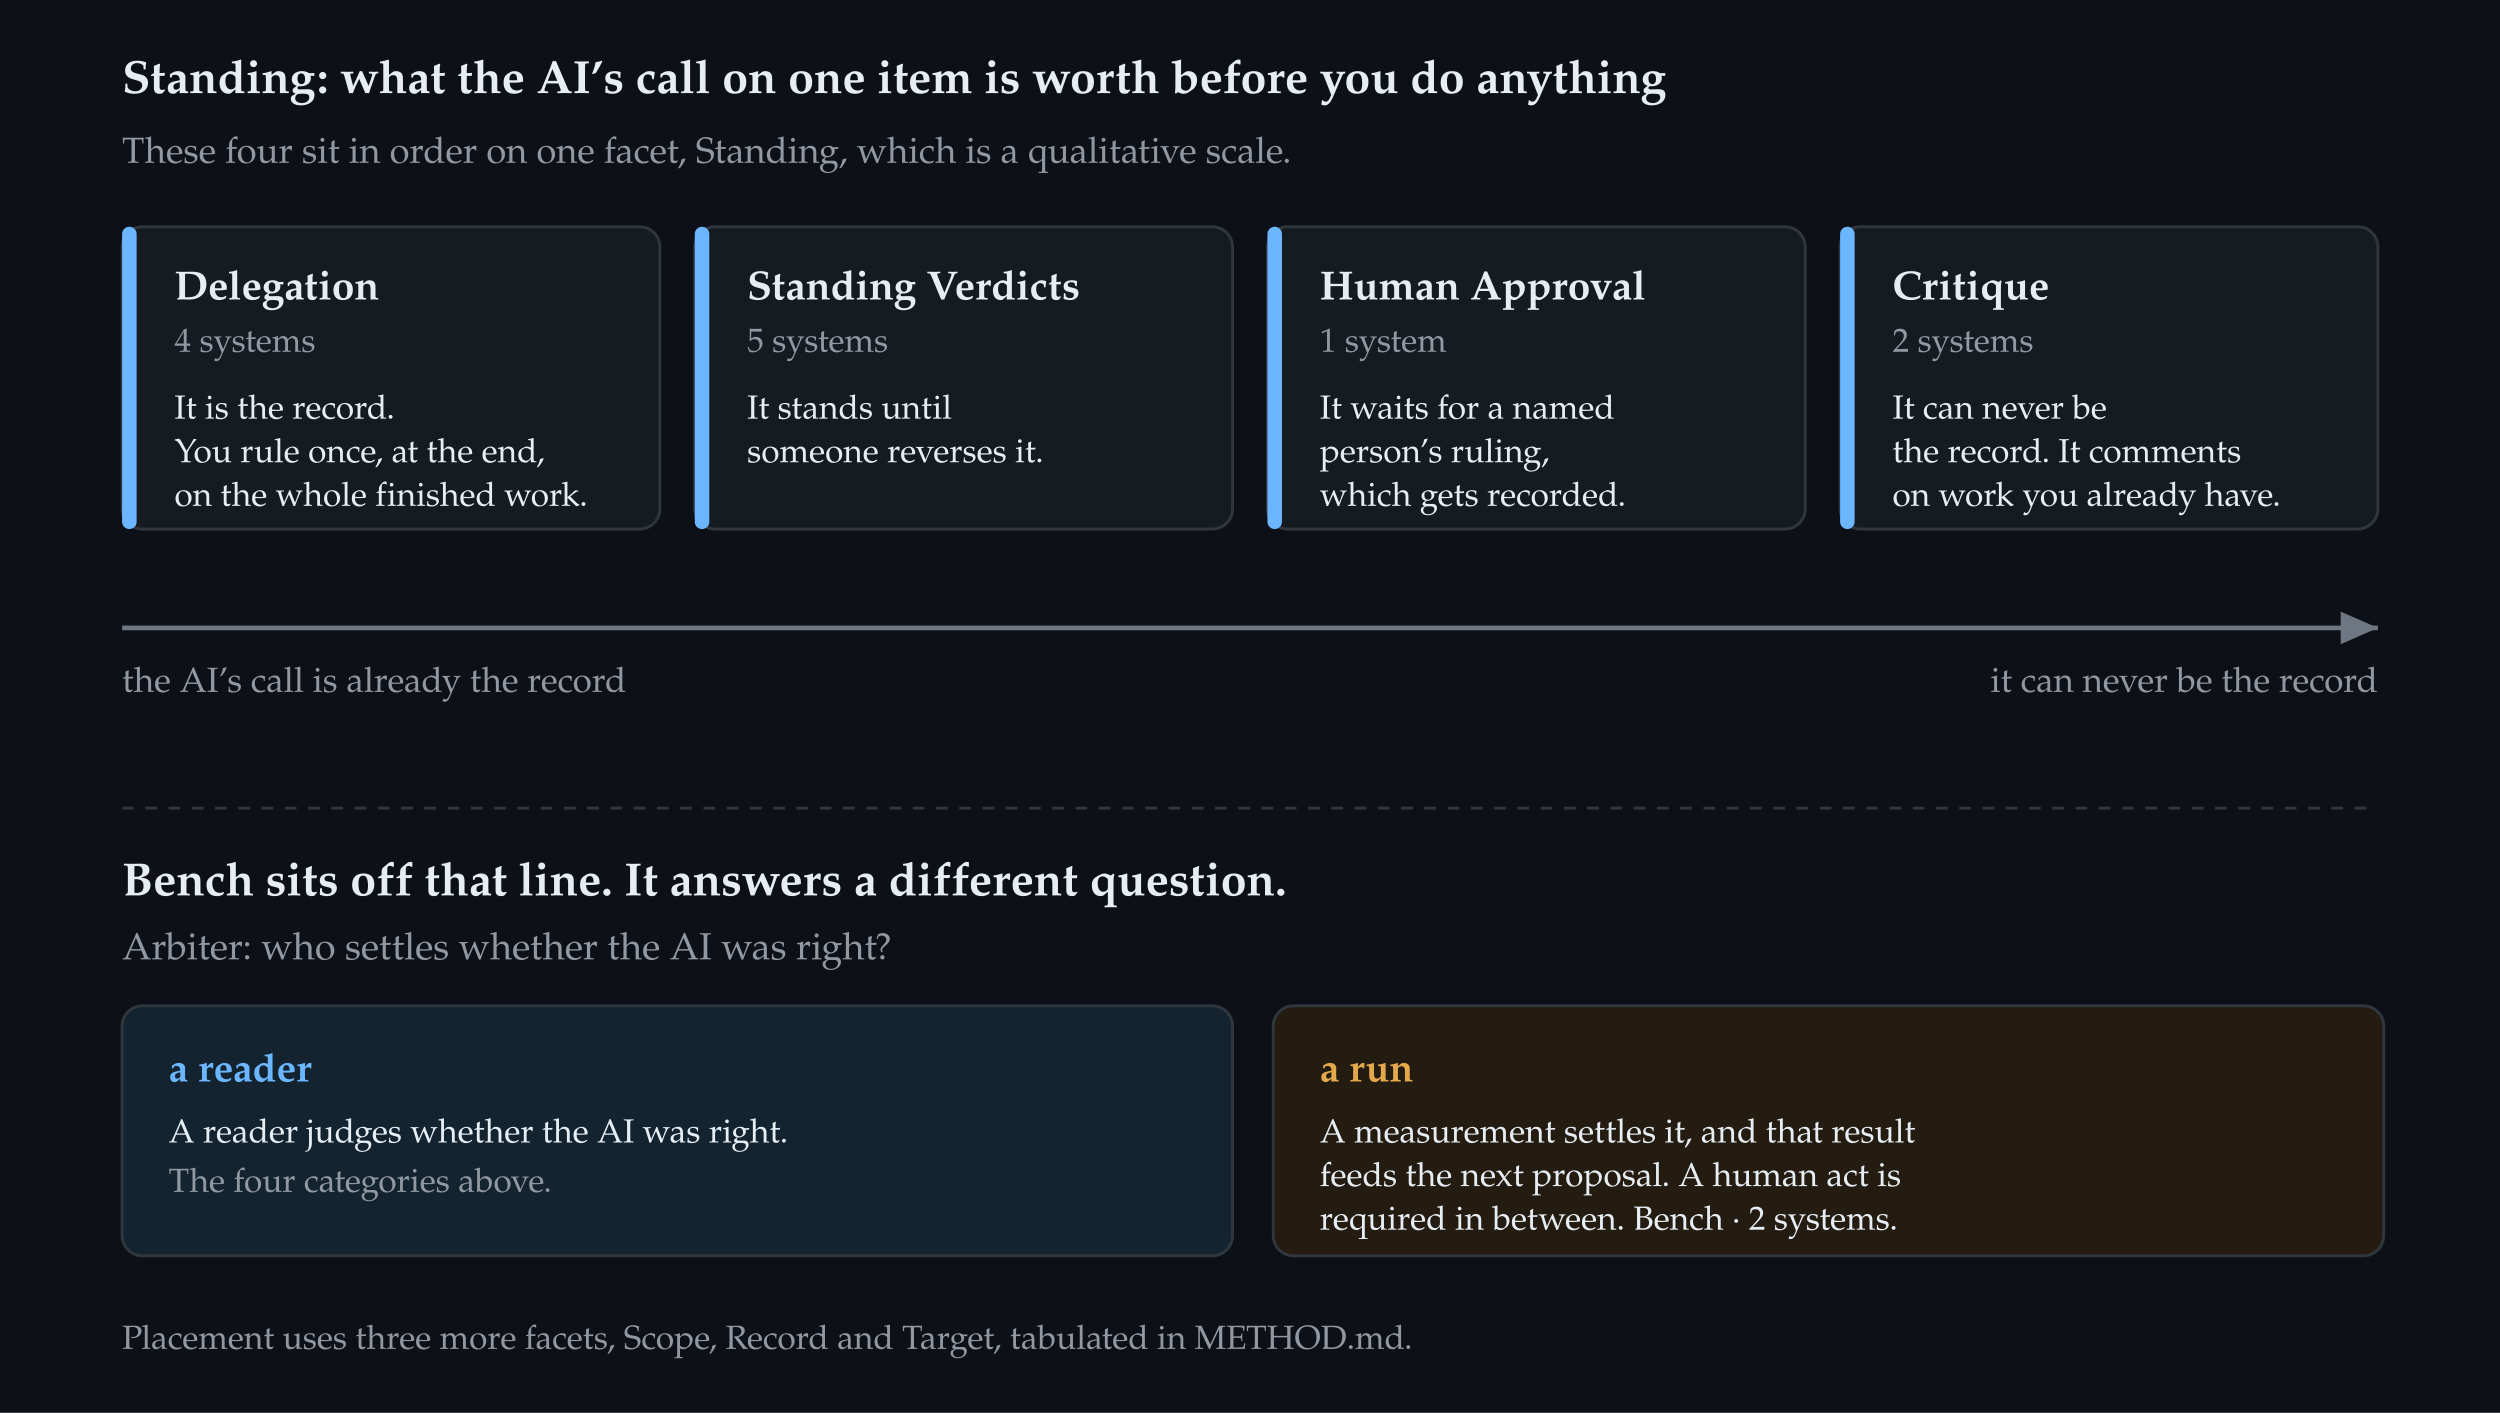
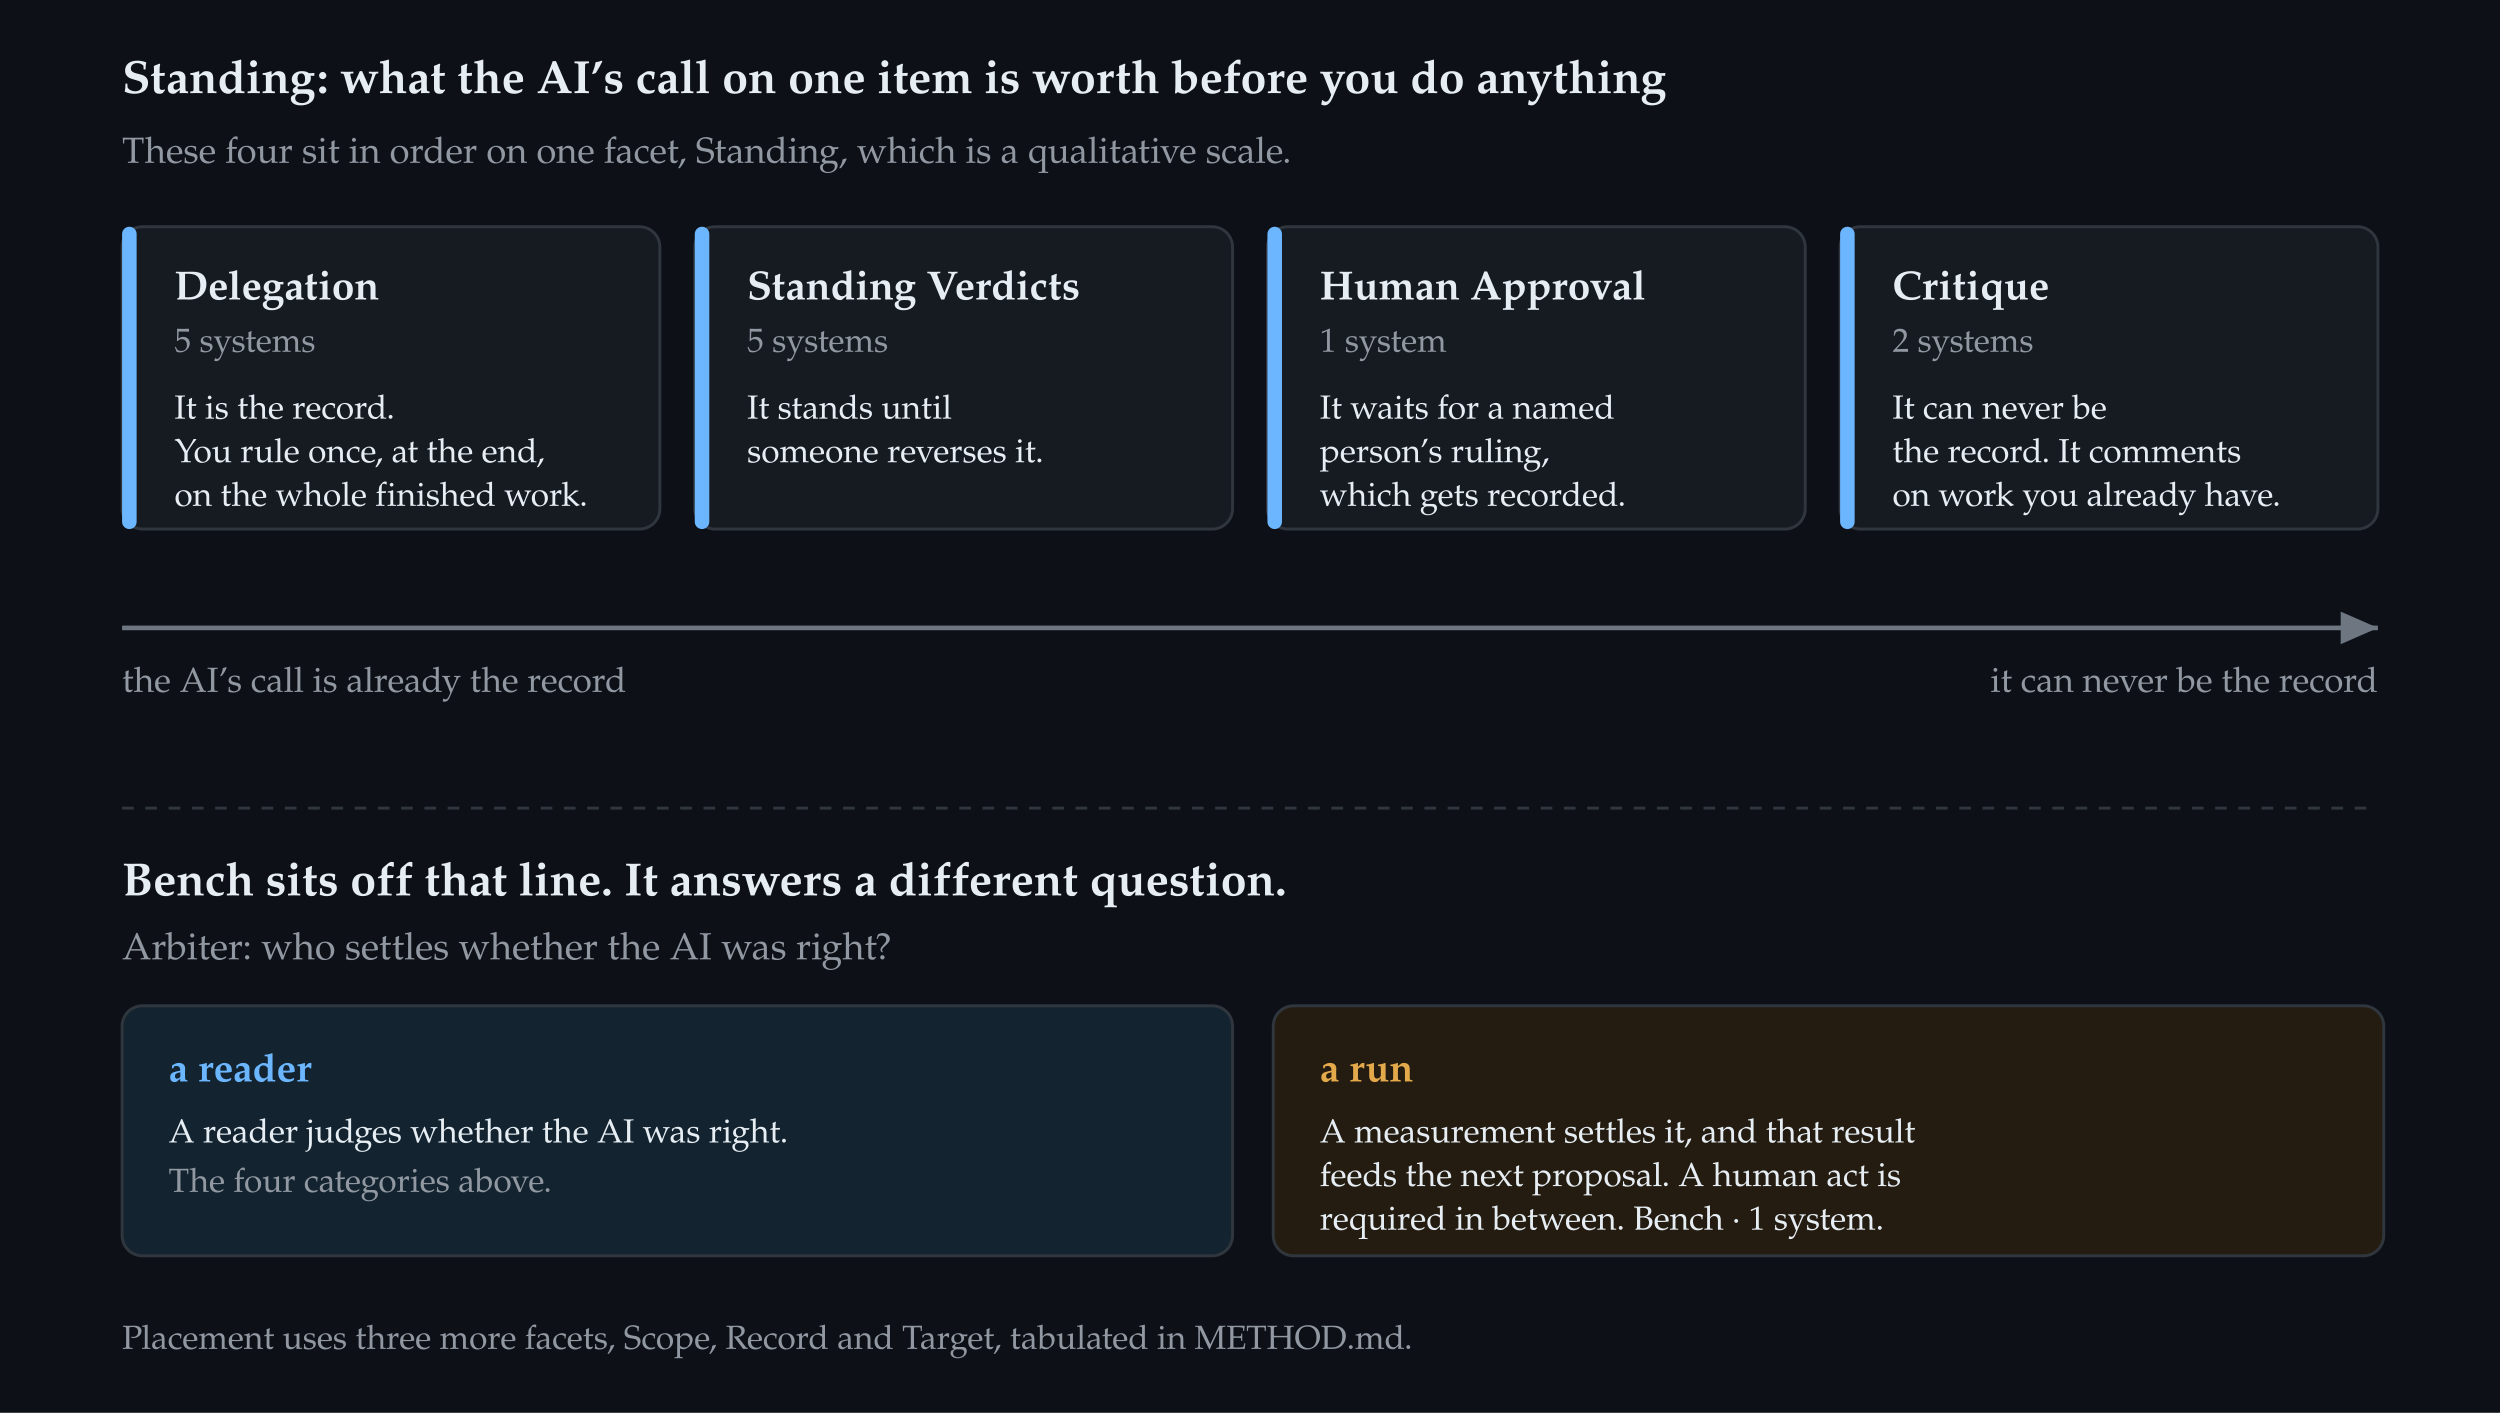
<svg xmlns="http://www.w3.org/2000/svg" width="860" height="486" viewBox="0 0 860 486" font-family="&quot;Iowan Old Style&quot;,&quot;Palatino Linotype&quot;,Palatino,&quot;Book Antiqua&quot;,Georgia,&quot;Times New Roman&quot;,serif" role="img" aria-labelledby="figtitle figdesc">
  <rect width="860" height="486" fill="#0d1117" />
  <text x="42" y="32" font-size="16" font-weight="600" fill="#e6edf3">Standing: what the AI’s call on one item is worth before you do anything</text>
  <text x="42" y="56" font-size="12.5" fill="#9198a1">These four sit in order on one facet, Standing, which is a qualitative scale.</text>
  <rect x="42" y="78" width="185" height="104" rx="7" fill="#161b22" stroke="#30363d" />
  <rect x="42" y="78" width="5" height="104" rx="2.5" fill="#6cb6ff" />
  <text x="60" y="103" font-size="14" font-weight="700" fill="#e6edf3">Delegation</text>
-   <text x="60" y="121" font-size="11.5" fill="#9198a1">4 systems</text>
+   <text x="60" y="121" font-size="11.5" fill="#9198a1">5 systems</text>
  <text x="60" y="144" font-size="11.5" fill="#e6edf3">It is the record.</text>
  <text x="60" y="159" font-size="11.5" fill="#e6edf3">You rule once, at the end,</text>
  <text x="60" y="174" font-size="11.5" fill="#e6edf3">on the whole finished work.</text>
  <rect x="239" y="78" width="185" height="104" rx="7" fill="#161b22" stroke="#30363d" />
  <rect x="239" y="78" width="5" height="104" rx="2.5" fill="#6cb6ff" />
  <text x="257" y="103" font-size="14" font-weight="700" fill="#e6edf3">Standing Verdicts</text>
  <text x="257" y="121" font-size="11.5" fill="#9198a1">5 systems</text>
  <text x="257" y="144" font-size="11.5" fill="#e6edf3">It stands until</text>
  <text x="257" y="159" font-size="11.5" fill="#e6edf3">someone reverses it.</text>
  <rect x="436" y="78" width="185" height="104" rx="7" fill="#161b22" stroke="#30363d" />
  <rect x="436" y="78" width="5" height="104" rx="2.5" fill="#6cb6ff" />
  <text x="454" y="103" font-size="14" font-weight="700" fill="#e6edf3">Human Approval</text>
  <text x="454" y="121" font-size="11.5" fill="#9198a1">1 system</text>
  <text x="454" y="144" font-size="11.5" fill="#e6edf3">It waits for a named</text>
  <text x="454" y="159" font-size="11.5" fill="#e6edf3">person’s ruling,</text>
  <text x="454" y="174" font-size="11.5" fill="#e6edf3">which gets recorded.</text>
  <rect x="633" y="78" width="185" height="104" rx="7" fill="#161b22" stroke="#30363d" />
  <rect x="633" y="78" width="5" height="104" rx="2.5" fill="#6cb6ff" />
  <text x="651" y="103" font-size="14" font-weight="700" fill="#e6edf3">Critique</text>
  <text x="651" y="121" font-size="11.5" fill="#9198a1">2 systems</text>
  <text x="651" y="144" font-size="11.5" fill="#e6edf3">It can never be</text>
  <text x="651" y="159" font-size="11.5" fill="#e6edf3">the record. It comments</text>
  <text x="651" y="174" font-size="11.5" fill="#e6edf3">on work you already have.</text>
  <defs>
    <marker id="arwdark" markerWidth="9" markerHeight="9" refX="8" refY="4.5" orient="auto">
      <path d="M0,1 L8,4.5 L0,8 z" fill="#6e7681" />
    </marker>
  </defs>
  <line x1="42" y1="216" x2="818" y2="216" stroke="#6e7681" stroke-width="1.6" marker-end="url(#arwdark)" />
  <text x="42" y="238" font-size="12" fill="#9198a1">the AI’s call is already the record</text>
  <text x="818" y="238" font-size="12" fill="#9198a1" text-anchor="end">it can never be the record</text>
  <line x1="42" y1="278" x2="818" y2="278" stroke="#30363d" stroke-width="1" stroke-dasharray="4 4" />
  <text x="42" y="308" font-size="16" font-weight="600" fill="#e6edf3">Bench sits off that line. It answers a different question.</text>
  <text x="42" y="330" font-size="13" fill="#9198a1">Arbiter: who settles whether the AI was right?</text>
  <rect x="42" y="346" width="382" height="86" rx="7" fill="#132430" stroke="#30363d" />
  <text x="58" y="372" font-size="13.5" font-weight="700" fill="#6cb6ff">a reader</text>
  <text x="58" y="393" font-size="11.5" fill="#e6edf3">A reader judges whether the AI was right.</text>
  <text x="58" y="410" font-size="11.5" fill="#9198a1">The four categories above.</text>
  <rect x="438" y="346" width="382" height="86" rx="7" fill="#241c11" stroke="#30363d" />
  <text x="454" y="372" font-size="13.5" font-weight="700" fill="#e3a94a">a run</text>
  <text x="454" y="393" font-size="11.5" fill="#e6edf3">A measurement settles it, and that result</text>
  <text x="454" y="408" font-size="11.5" fill="#e6edf3">feeds the next proposal. A human act is</text>
-   <text x="454" y="423" font-size="11.5" fill="#e6edf3">required in between. Bench · 2 systems.</text>
+   <text x="454" y="423" font-size="11.5" fill="#e6edf3">required in between. Bench · 1 system.</text>
  <text x="42" y="464" font-size="11.5" fill="#9198a1">Placement uses three more facets, Scope, Record and Target, tabulated in METHOD.md.</text>
</svg>
